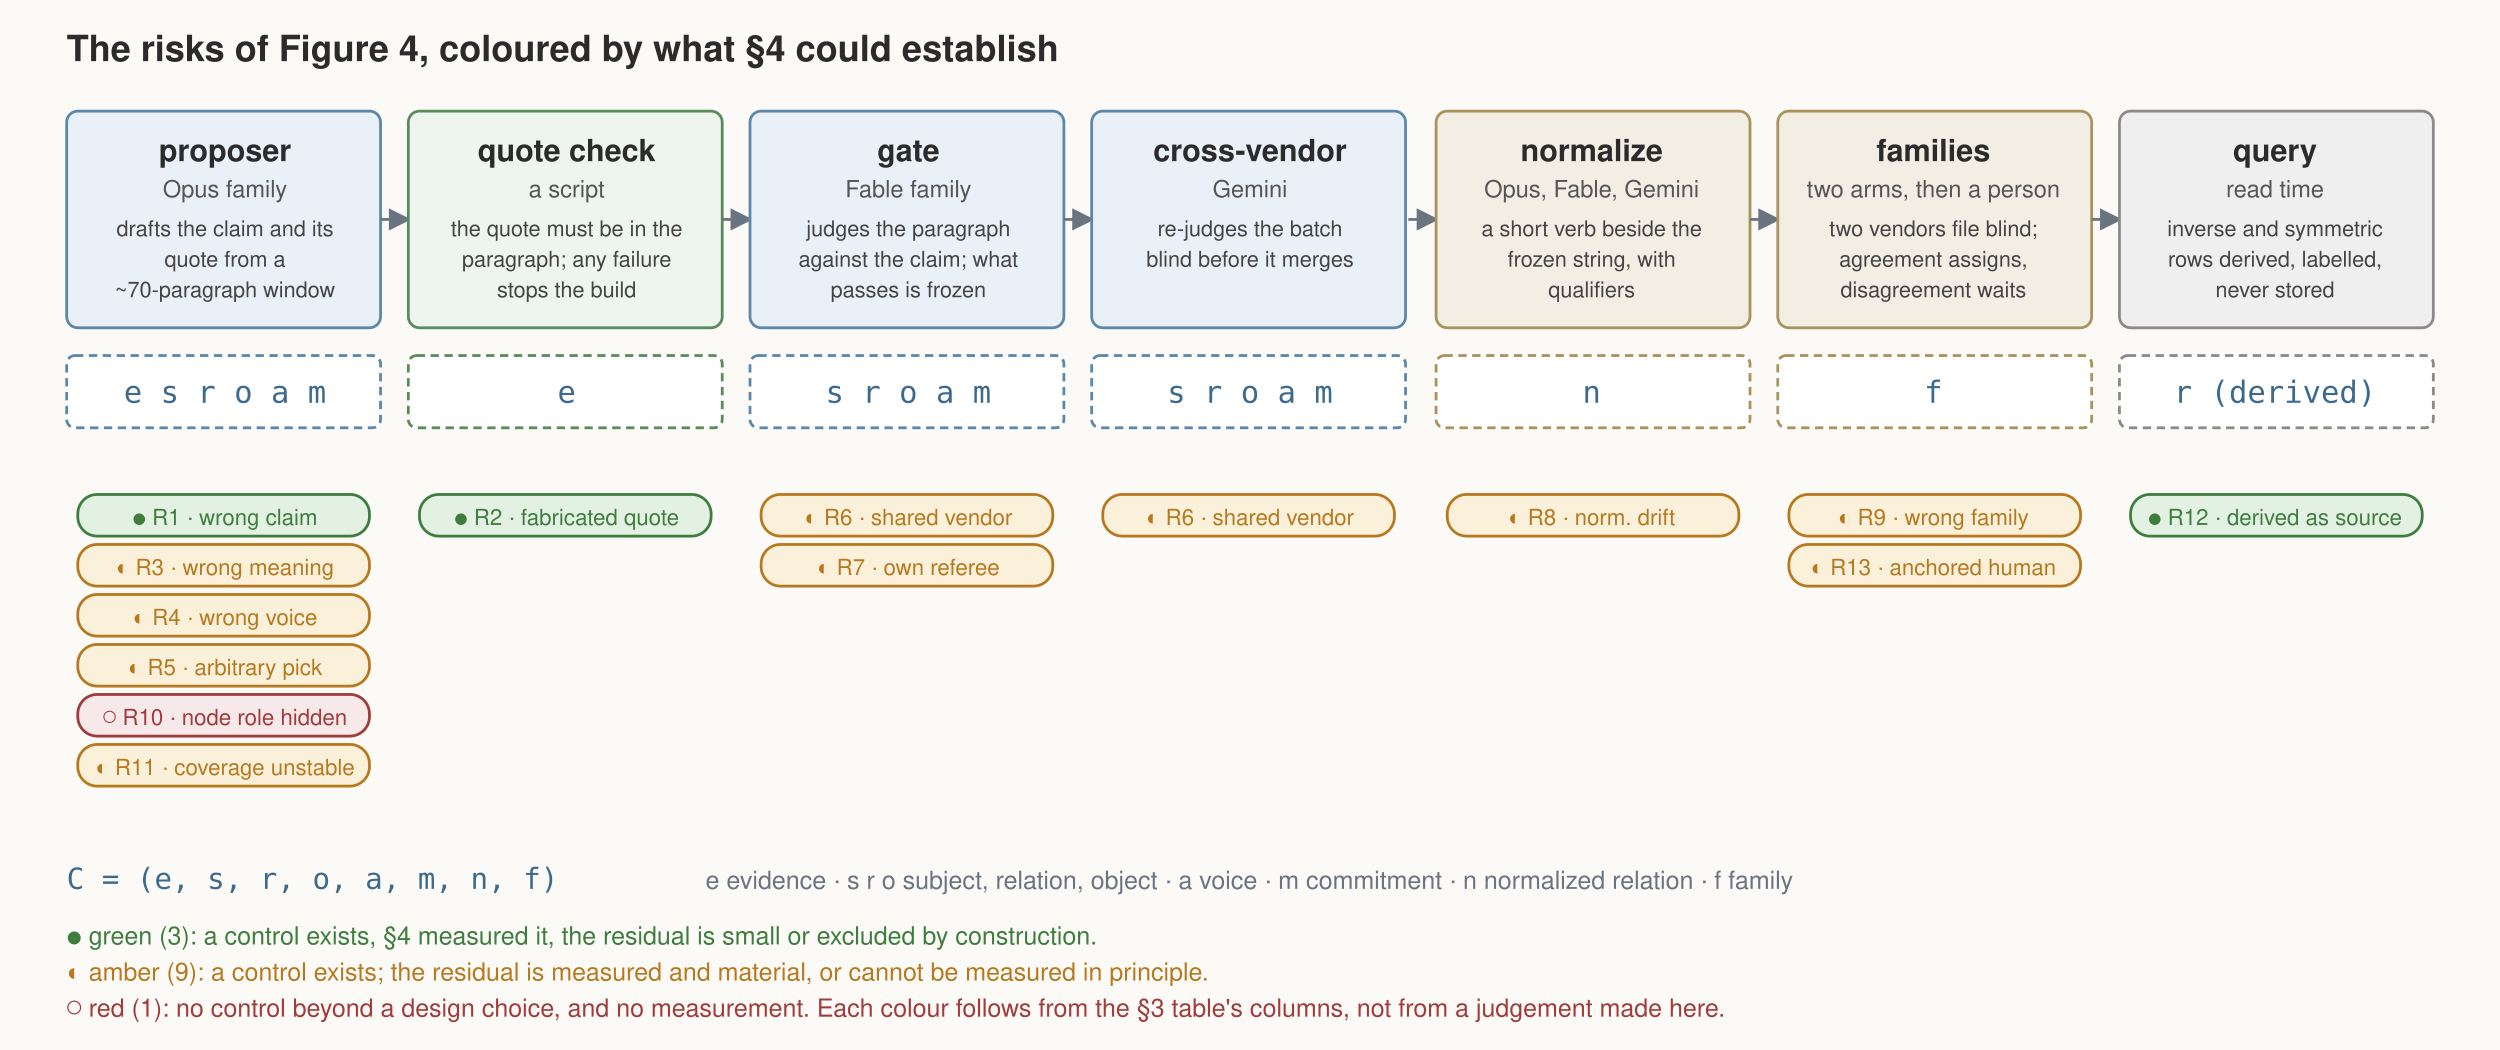
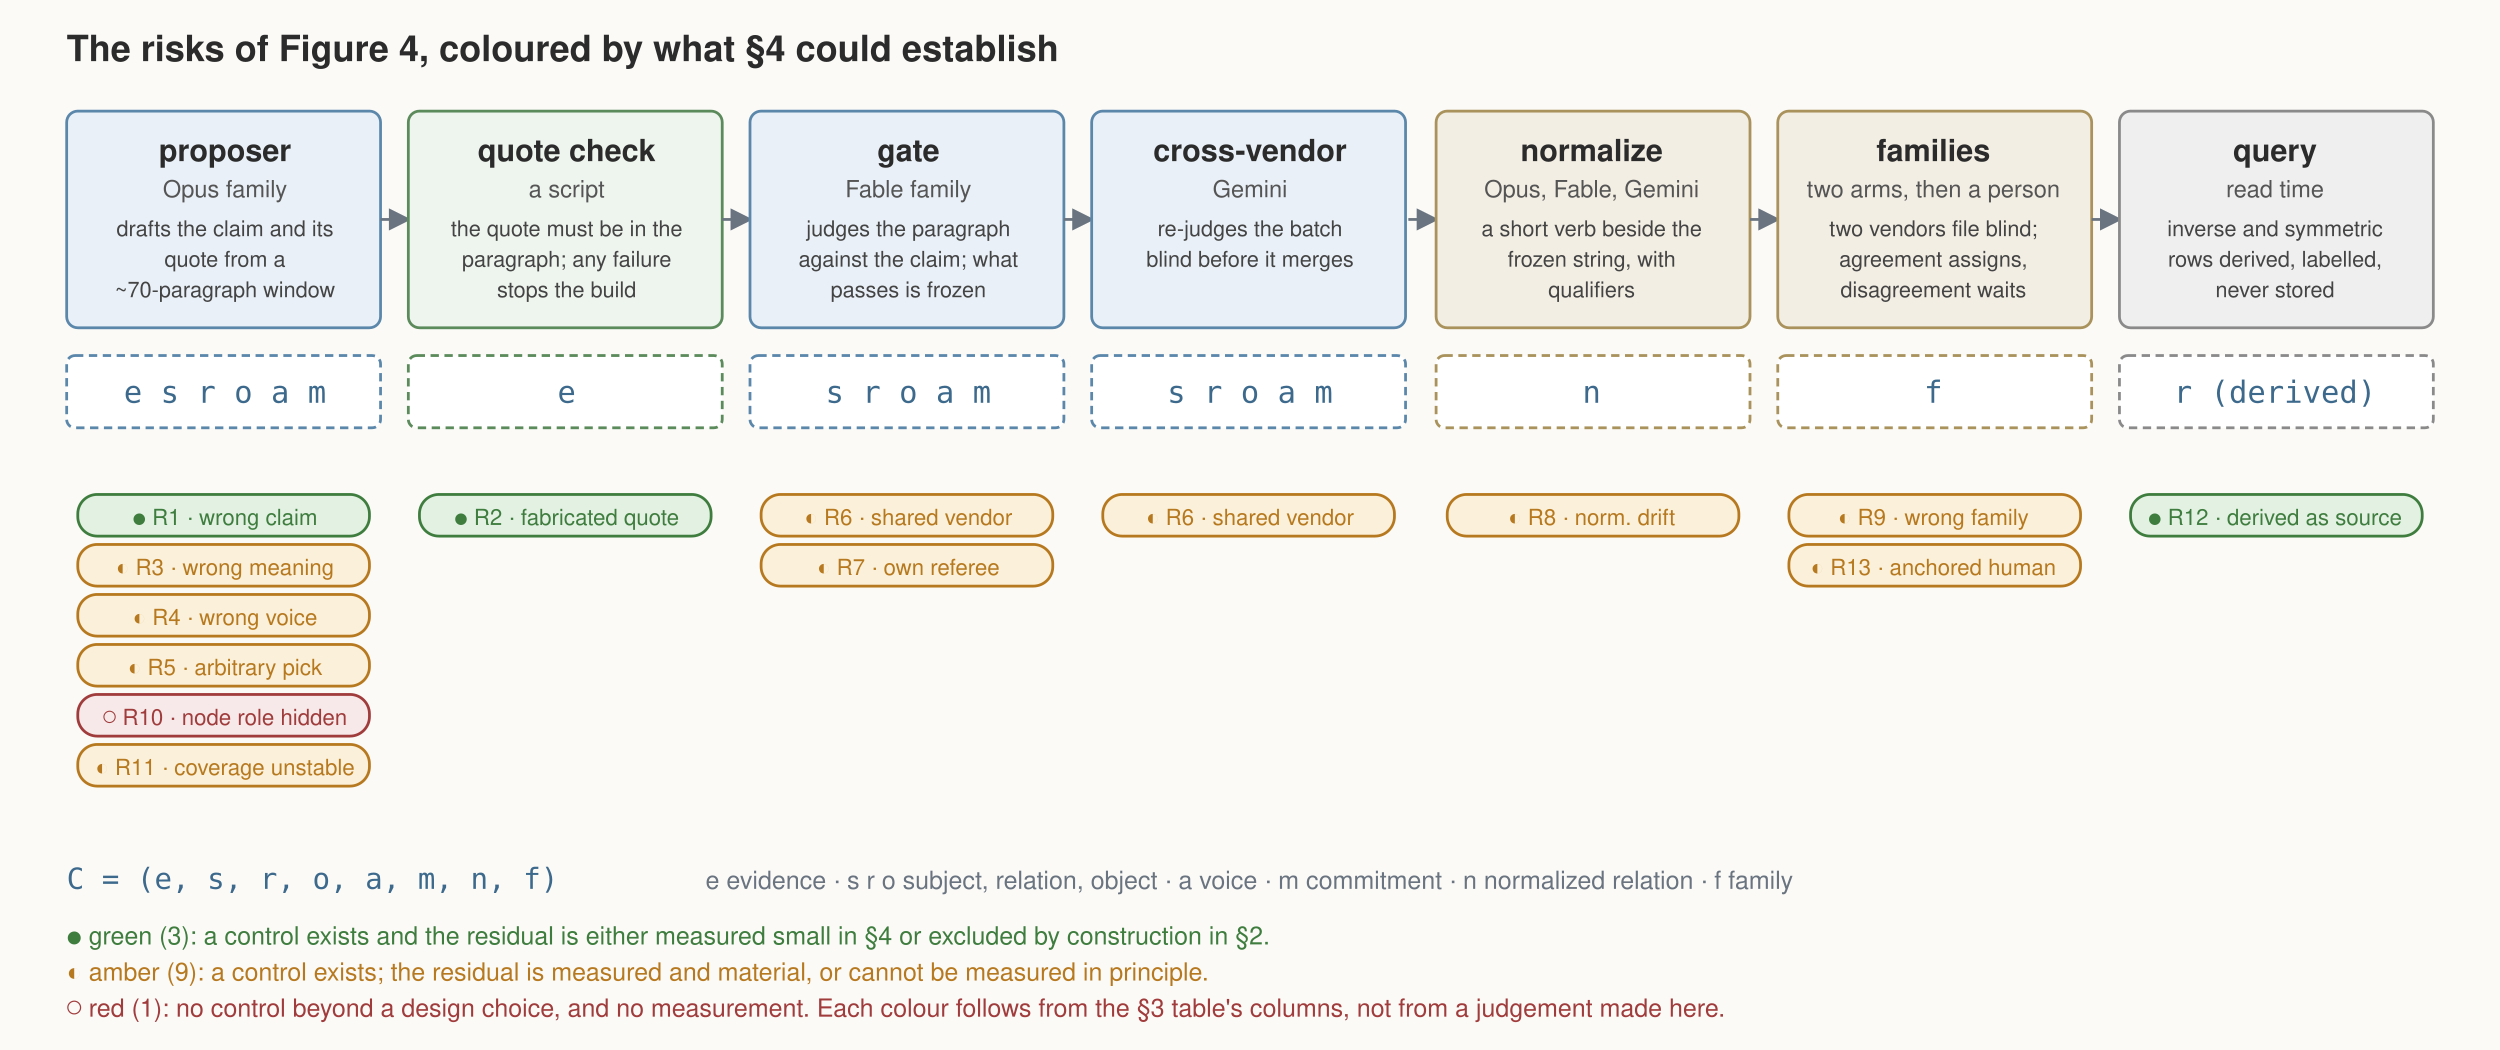
<svg xmlns="http://www.w3.org/2000/svg" viewBox="0 0 900 378" font-family="Helvetica,Arial,sans-serif">
  <rect width="900" height="378" fill="#fbfaf7" />
  <defs>
    <marker id="ar5" markerWidth="8" markerHeight="8" refX="7" refY="4" orient="auto">
      <path d="M0,0L8,4L0,8z" fill="#6a7480" />
    </marker>
  </defs>
  <text x="24" y="22" font-size="13" font-weight="bold" fill="#2b2b2b">The risks of Figure 4, coloured by what §4 could establish</text>
  <rect x="24" y="40" width="113" height="78" rx="4" fill="#e9f0f7" stroke="#5b87ab" />
  <text x="81" y="58" text-anchor="middle" font-size="11" font-weight="bold" fill="#2b2b2b">proposer</text>
  <text x="81" y="71" text-anchor="middle" font-size="8.5" fill="#555">Opus family</text>
  <text x="81" y="85" text-anchor="middle" font-size="7.8" fill="#444">drafts the claim and its</text>
  <text x="81" y="96" text-anchor="middle" font-size="7.8" fill="#444">quote from a</text>
  <text x="81" y="107" text-anchor="middle" font-size="7.8" fill="#444">~70-paragraph window</text>
  <line x1="137" y1="79" x2="147" y2="79" stroke="#6a7480" marker-end="url(#ar5)" />
  <rect x="24" y="128" width="113" height="26" rx="3" fill="#fff" stroke="#5b87ab" stroke-dasharray="3,2" />
  <text x="81" y="145" text-anchor="middle" font-size="11" font-family="Menlo,monospace" fill="#3d6a8c">e s r o a m</text>
  <rect x="28" y="178" width="105" height="15" rx="7" fill="#e3f1e3" stroke="#3f7d3f" />
  <text x="81" y="189" text-anchor="middle" font-size="8" fill="#3f7d3f">● R1 · wrong claim</text>
  <rect x="28" y="196" width="105" height="15" rx="7" fill="#fbf0d9" stroke="#b7791f" />
  <text x="81" y="207" text-anchor="middle" font-size="8" fill="#b7791f">◐ R3 · wrong meaning</text>
  <rect x="28" y="214" width="105" height="15" rx="7" fill="#fbf0d9" stroke="#b7791f" />
  <text x="81" y="225" text-anchor="middle" font-size="8" fill="#b7791f">◐ R4 · wrong voice</text>
  <rect x="28" y="232" width="105" height="15" rx="7" fill="#fbf0d9" stroke="#b7791f" />
  <text x="81" y="243" text-anchor="middle" font-size="8" fill="#b7791f">◐ R5 · arbitrary pick</text>
  <rect x="28" y="250" width="105" height="15" rx="7" fill="#f7e9e9" stroke="#a03c3c" />
  <text x="81" y="261" text-anchor="middle" font-size="8" fill="#a03c3c">○ R10 · node role hidden</text>
  <rect x="28" y="268" width="105" height="15" rx="7" fill="#fbf0d9" stroke="#b7791f" />
  <text x="81" y="279" text-anchor="middle" font-size="8" fill="#b7791f">◐ R11 · coverage unstable</text>
  <rect x="147" y="40" width="113" height="78" rx="4" fill="#eef4ee" stroke="#5b8a5b" />
  <text x="204" y="58" text-anchor="middle" font-size="11" font-weight="bold" fill="#2b2b2b">quote check</text>
  <text x="204" y="71" text-anchor="middle" font-size="8.5" fill="#555">a script</text>
  <text x="204" y="85" text-anchor="middle" font-size="7.8" fill="#444">the quote must be in the</text>
  <text x="204" y="96" text-anchor="middle" font-size="7.8" fill="#444">paragraph; any failure</text>
  <text x="204" y="107" text-anchor="middle" font-size="7.8" fill="#444">stops the build</text>
  <line x1="260" y1="79" x2="270" y2="79" stroke="#6a7480" marker-end="url(#ar5)" />
  <rect x="147" y="128" width="113" height="26" rx="3" fill="#fff" stroke="#5b8a5b" stroke-dasharray="3,2" />
  <text x="204" y="145" text-anchor="middle" font-size="11" font-family="Menlo,monospace" fill="#3d6a8c">e</text>
  <rect x="151" y="178" width="105" height="15" rx="7" fill="#e3f1e3" stroke="#3f7d3f" />
  <text x="204" y="189" text-anchor="middle" font-size="8" fill="#3f7d3f">● R2 · fabricated quote</text>
  <rect x="270" y="40" width="113" height="78" rx="4" fill="#e9f0f7" stroke="#5b87ab" />
  <text x="327" y="58" text-anchor="middle" font-size="11" font-weight="bold" fill="#2b2b2b">gate</text>
  <text x="327" y="71" text-anchor="middle" font-size="8.5" fill="#555">Fable family</text>
  <text x="327" y="85" text-anchor="middle" font-size="7.8" fill="#444">judges the paragraph</text>
  <text x="327" y="96" text-anchor="middle" font-size="7.8" fill="#444">against the claim; what</text>
  <text x="327" y="107" text-anchor="middle" font-size="7.8" fill="#444">passes is frozen</text>
  <line x1="383" y1="79" x2="393" y2="79" stroke="#6a7480" marker-end="url(#ar5)" />
  <rect x="270" y="128" width="113" height="26" rx="3" fill="#fff" stroke="#5b87ab" stroke-dasharray="3,2" />
  <text x="327" y="145" text-anchor="middle" font-size="11" font-family="Menlo,monospace" fill="#3d6a8c">s r o a m</text>
  <rect x="274" y="178" width="105" height="15" rx="7" fill="#fbf0d9" stroke="#b7791f" />
  <text x="327" y="189" text-anchor="middle" font-size="8" fill="#b7791f">◐ R6 · shared vendor</text>
  <rect x="274" y="196" width="105" height="15" rx="7" fill="#fbf0d9" stroke="#b7791f" />
  <text x="327" y="207" text-anchor="middle" font-size="8" fill="#b7791f">◐ R7 · own referee</text>
  <rect x="393" y="40" width="113" height="78" rx="4" fill="#e9f0f7" stroke="#5b87ab" />
  <text x="450" y="58" text-anchor="middle" font-size="11" font-weight="bold" fill="#2b2b2b">cross-vendor</text>
  <text x="450" y="71" text-anchor="middle" font-size="8.5" fill="#555">Gemini</text>
  <text x="450" y="85" text-anchor="middle" font-size="7.8" fill="#444">re-judges the batch</text>
  <text x="450" y="96" text-anchor="middle" font-size="7.8" fill="#444">blind before it merges</text>
  <line x1="507" y1="79" x2="517" y2="79" stroke="#6a7480" marker-end="url(#ar5)" />
  <rect x="393" y="128" width="113" height="26" rx="3" fill="#fff" stroke="#5b87ab" stroke-dasharray="3,2" />
  <text x="450" y="145" text-anchor="middle" font-size="11" font-family="Menlo,monospace" fill="#3d6a8c">s r o a m</text>
  <rect x="397" y="178" width="105" height="15" rx="7" fill="#fbf0d9" stroke="#b7791f" />
  <text x="450" y="189" text-anchor="middle" font-size="8" fill="#b7791f">◐ R6 · shared vendor</text>
  <rect x="517" y="40" width="113" height="78" rx="4" fill="#f3eee4" stroke="#a9925b" />
  <text x="573" y="58" text-anchor="middle" font-size="11" font-weight="bold" fill="#2b2b2b">normalize</text>
  <text x="573" y="71" text-anchor="middle" font-size="8.5" fill="#555">Opus, Fable, Gemini</text>
  <text x="573" y="85" text-anchor="middle" font-size="7.8" fill="#444">a short verb beside the</text>
  <text x="573" y="96" text-anchor="middle" font-size="7.8" fill="#444">frozen string, with</text>
  <text x="573" y="107" text-anchor="middle" font-size="7.8" fill="#444">qualifiers</text>
  <line x1="630" y1="79" x2="640" y2="79" stroke="#6a7480" marker-end="url(#ar5)" />
  <rect x="517" y="128" width="113" height="26" rx="3" fill="#fff" stroke="#a9925b" stroke-dasharray="3,2" />
  <text x="573" y="145" text-anchor="middle" font-size="11" font-family="Menlo,monospace" fill="#3d6a8c">n</text>
  <rect x="521" y="178" width="105" height="15" rx="7" fill="#fbf0d9" stroke="#b7791f" />
  <text x="573" y="189" text-anchor="middle" font-size="8" fill="#b7791f">◐ R8 · norm. drift</text>
  <rect x="640" y="40" width="113" height="78" rx="4" fill="#f3eee4" stroke="#a9925b" />
  <text x="696" y="58" text-anchor="middle" font-size="11" font-weight="bold" fill="#2b2b2b">families</text>
  <text x="696" y="71" text-anchor="middle" font-size="8.5" fill="#555">two arms, then a person</text>
  <text x="696" y="85" text-anchor="middle" font-size="7.8" fill="#444">two vendors file blind;</text>
  <text x="696" y="96" text-anchor="middle" font-size="7.8" fill="#444">agreement assigns,</text>
  <text x="696" y="107" text-anchor="middle" font-size="7.8" fill="#444">disagreement waits</text>
  <line x1="753" y1="79" x2="763" y2="79" stroke="#6a7480" marker-end="url(#ar5)" />
  <rect x="640" y="128" width="113" height="26" rx="3" fill="#fff" stroke="#a9925b" stroke-dasharray="3,2" />
  <text x="696" y="145" text-anchor="middle" font-size="11" font-family="Menlo,monospace" fill="#3d6a8c">f</text>
  <rect x="644" y="178" width="105" height="15" rx="7" fill="#fbf0d9" stroke="#b7791f" />
  <text x="696" y="189" text-anchor="middle" font-size="8" fill="#b7791f">◐ R9 · wrong family</text>
  <rect x="644" y="196" width="105" height="15" rx="7" fill="#fbf0d9" stroke="#b7791f" />
  <text x="696" y="207" text-anchor="middle" font-size="8" fill="#b7791f">◐ R13 · anchored human</text>
  <rect x="763" y="40" width="113" height="78" rx="4" fill="#efefef" stroke="#8a8a8a" />
  <text x="819" y="58" text-anchor="middle" font-size="11" font-weight="bold" fill="#2b2b2b">query</text>
  <text x="819" y="71" text-anchor="middle" font-size="8.5" fill="#555">read time</text>
  <text x="819" y="85" text-anchor="middle" font-size="7.8" fill="#444">inverse and symmetric</text>
  <text x="819" y="96" text-anchor="middle" font-size="7.8" fill="#444">rows derived, labelled,</text>
  <text x="819" y="107" text-anchor="middle" font-size="7.8" fill="#444">never stored</text>
  <rect x="763" y="128" width="113" height="26" rx="3" fill="#fff" stroke="#8a8a8a" stroke-dasharray="3,2" />
  <text x="819" y="145" text-anchor="middle" font-size="11" font-family="Menlo,monospace" fill="#3d6a8c">r (derived)</text>
  <rect x="767" y="178" width="105" height="15" rx="7" fill="#e3f1e3" stroke="#3f7d3f" />
  <text x="819" y="189" text-anchor="middle" font-size="8" fill="#3f7d3f">● R12 · derived as source</text>
  <text x="24" y="320" font-size="10.5" font-family="Menlo,monospace" fill="#3d6a8c">C = (e, s, r, o, a, m, n, f)</text>
  <text x="254" y="320" font-size="9" fill="#6a7480">e evidence · s r o subject, relation, object · a voice · m commitment · n normalized relation · f family</text>
-   <text x="24" y="340" font-size="9" fill="#3f7d3f">● green (3): a control exists, §4 measured it, the residual is small or excluded by construction.</text>
+   <text x="24" y="340" font-size="9" fill="#3f7d3f">● green (3): a control exists and the residual is either measured small in §4 or excluded by construction in §2.</text>
  <text x="24" y="353" font-size="9" fill="#b7791f">◐ amber (9): a control exists; the residual is measured and material, or cannot be measured in principle.</text>
  <text x="24" y="366" font-size="9" fill="#a03c3c">○ red (1): no control beyond a design choice, and no measurement. Each colour follows from the §3 table's columns, not from a judgement made here.</text>
</svg>
